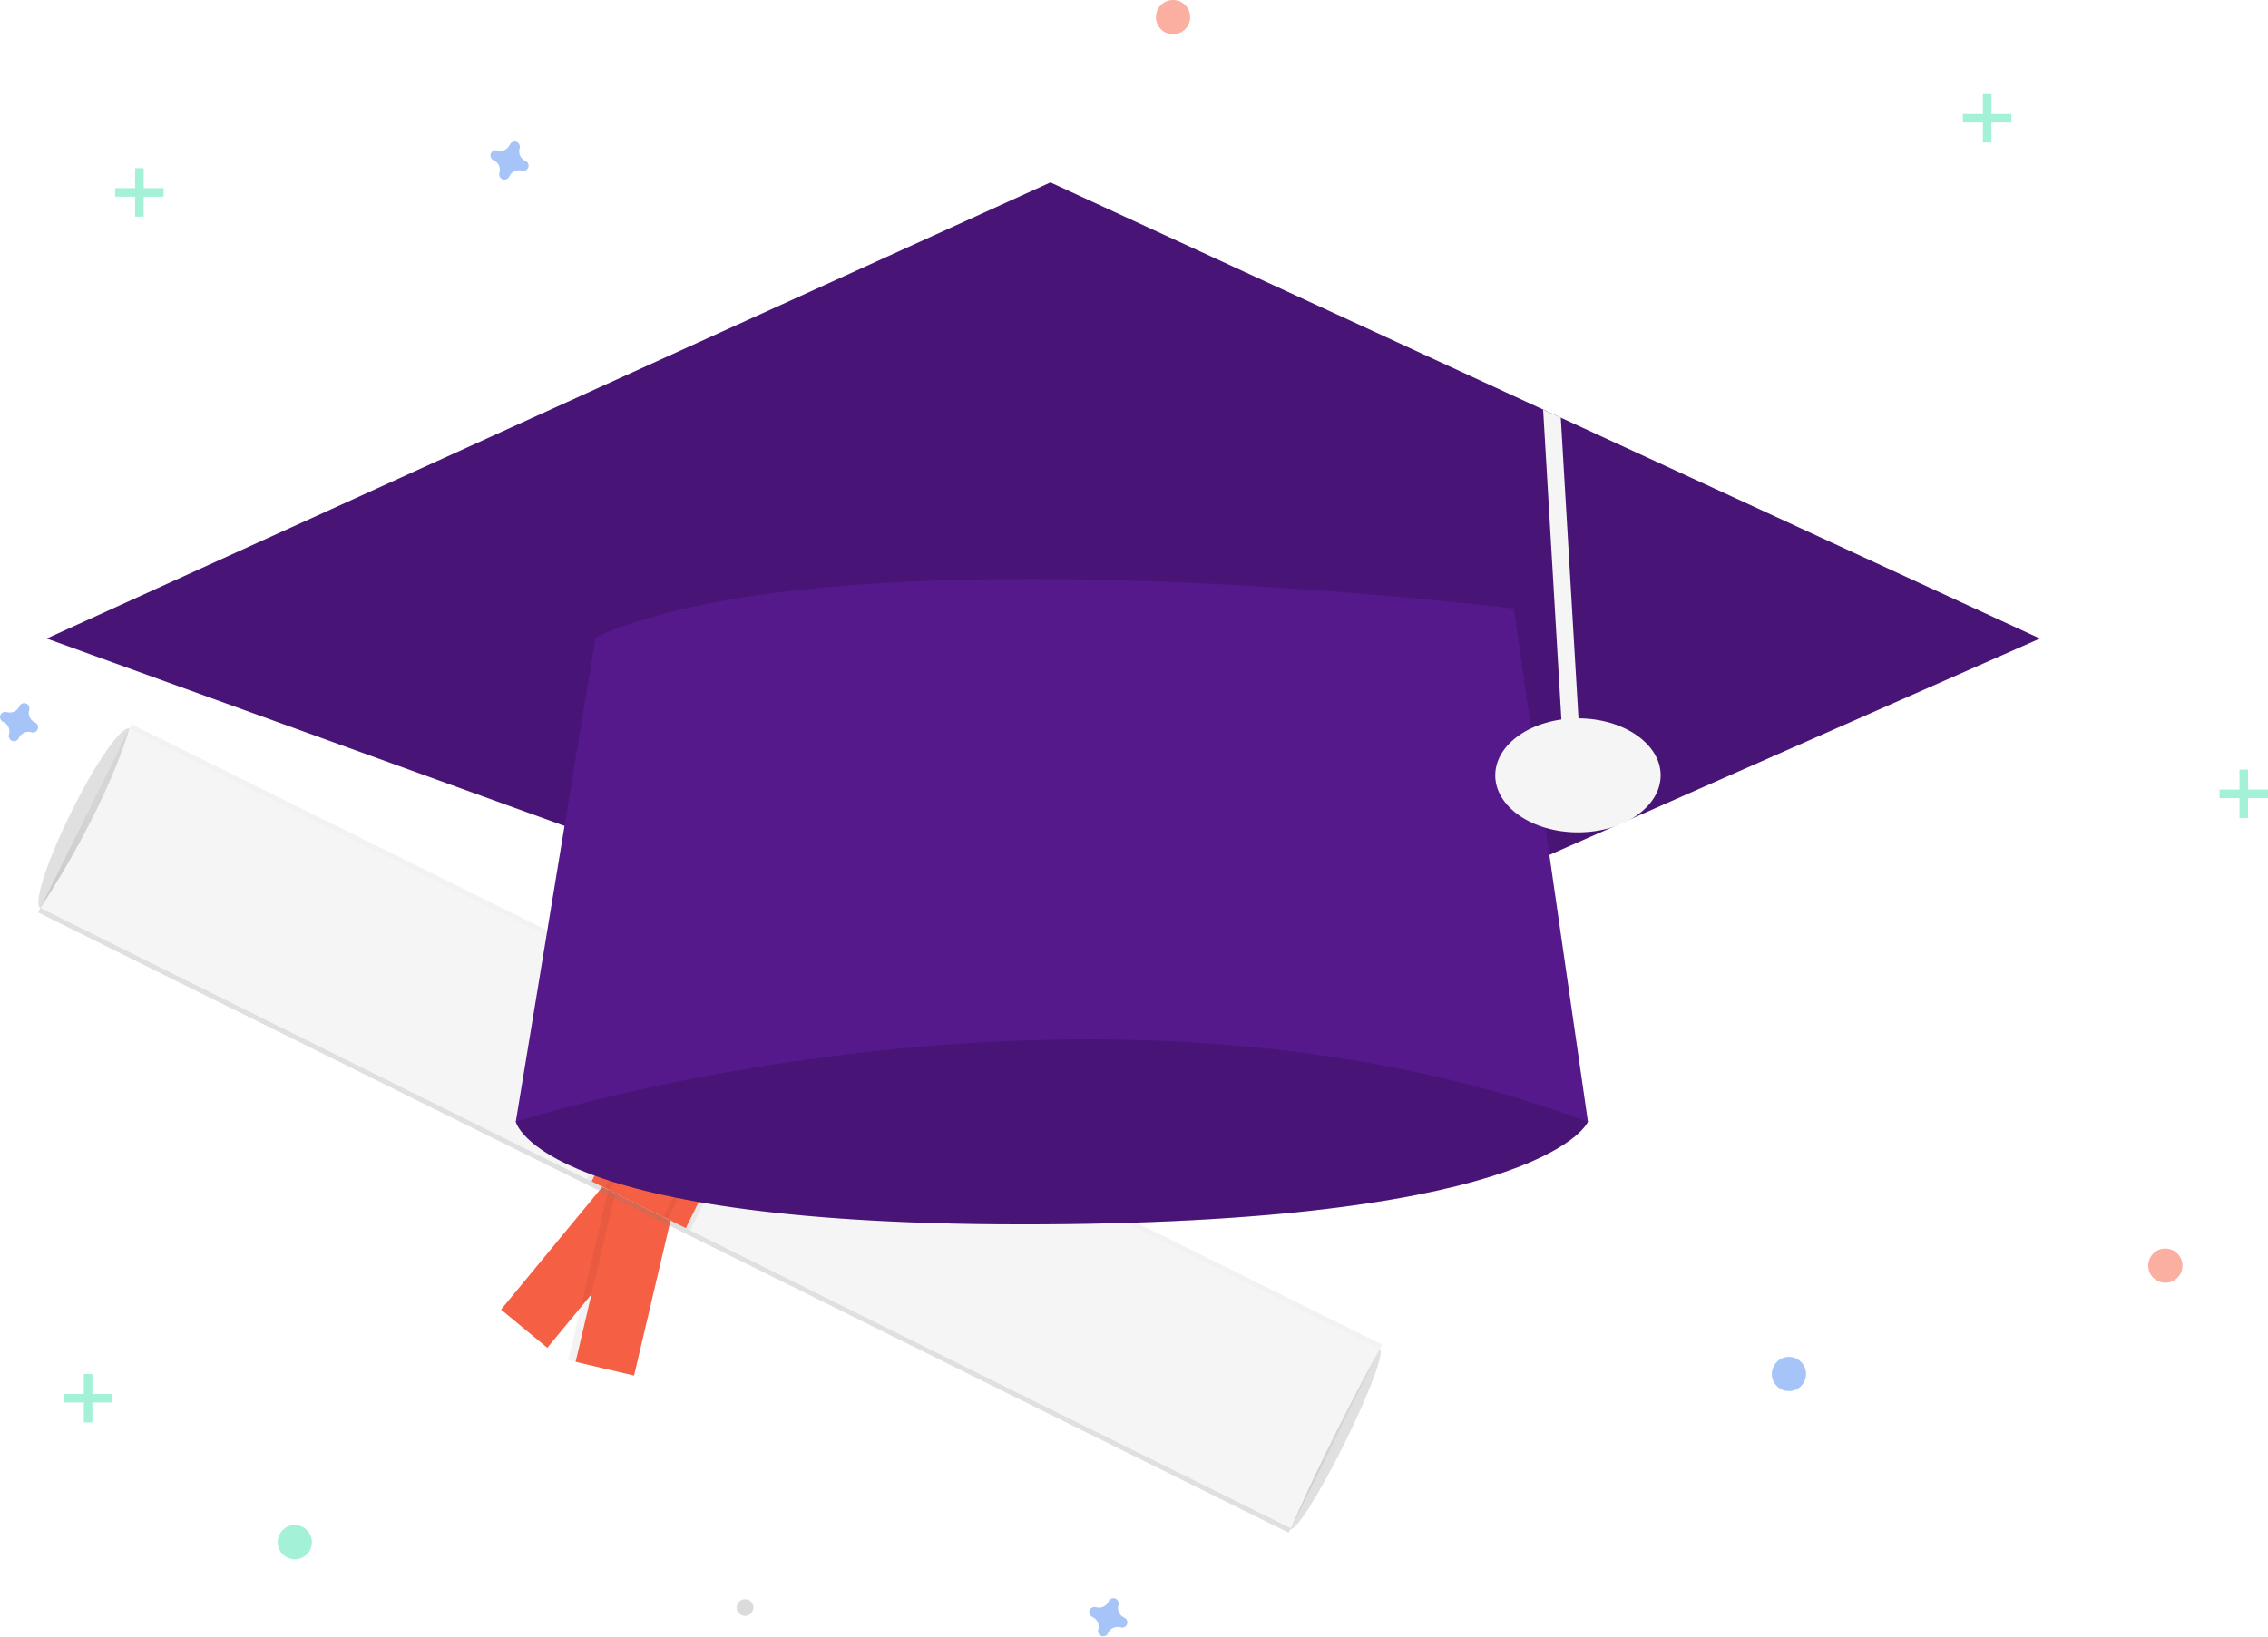
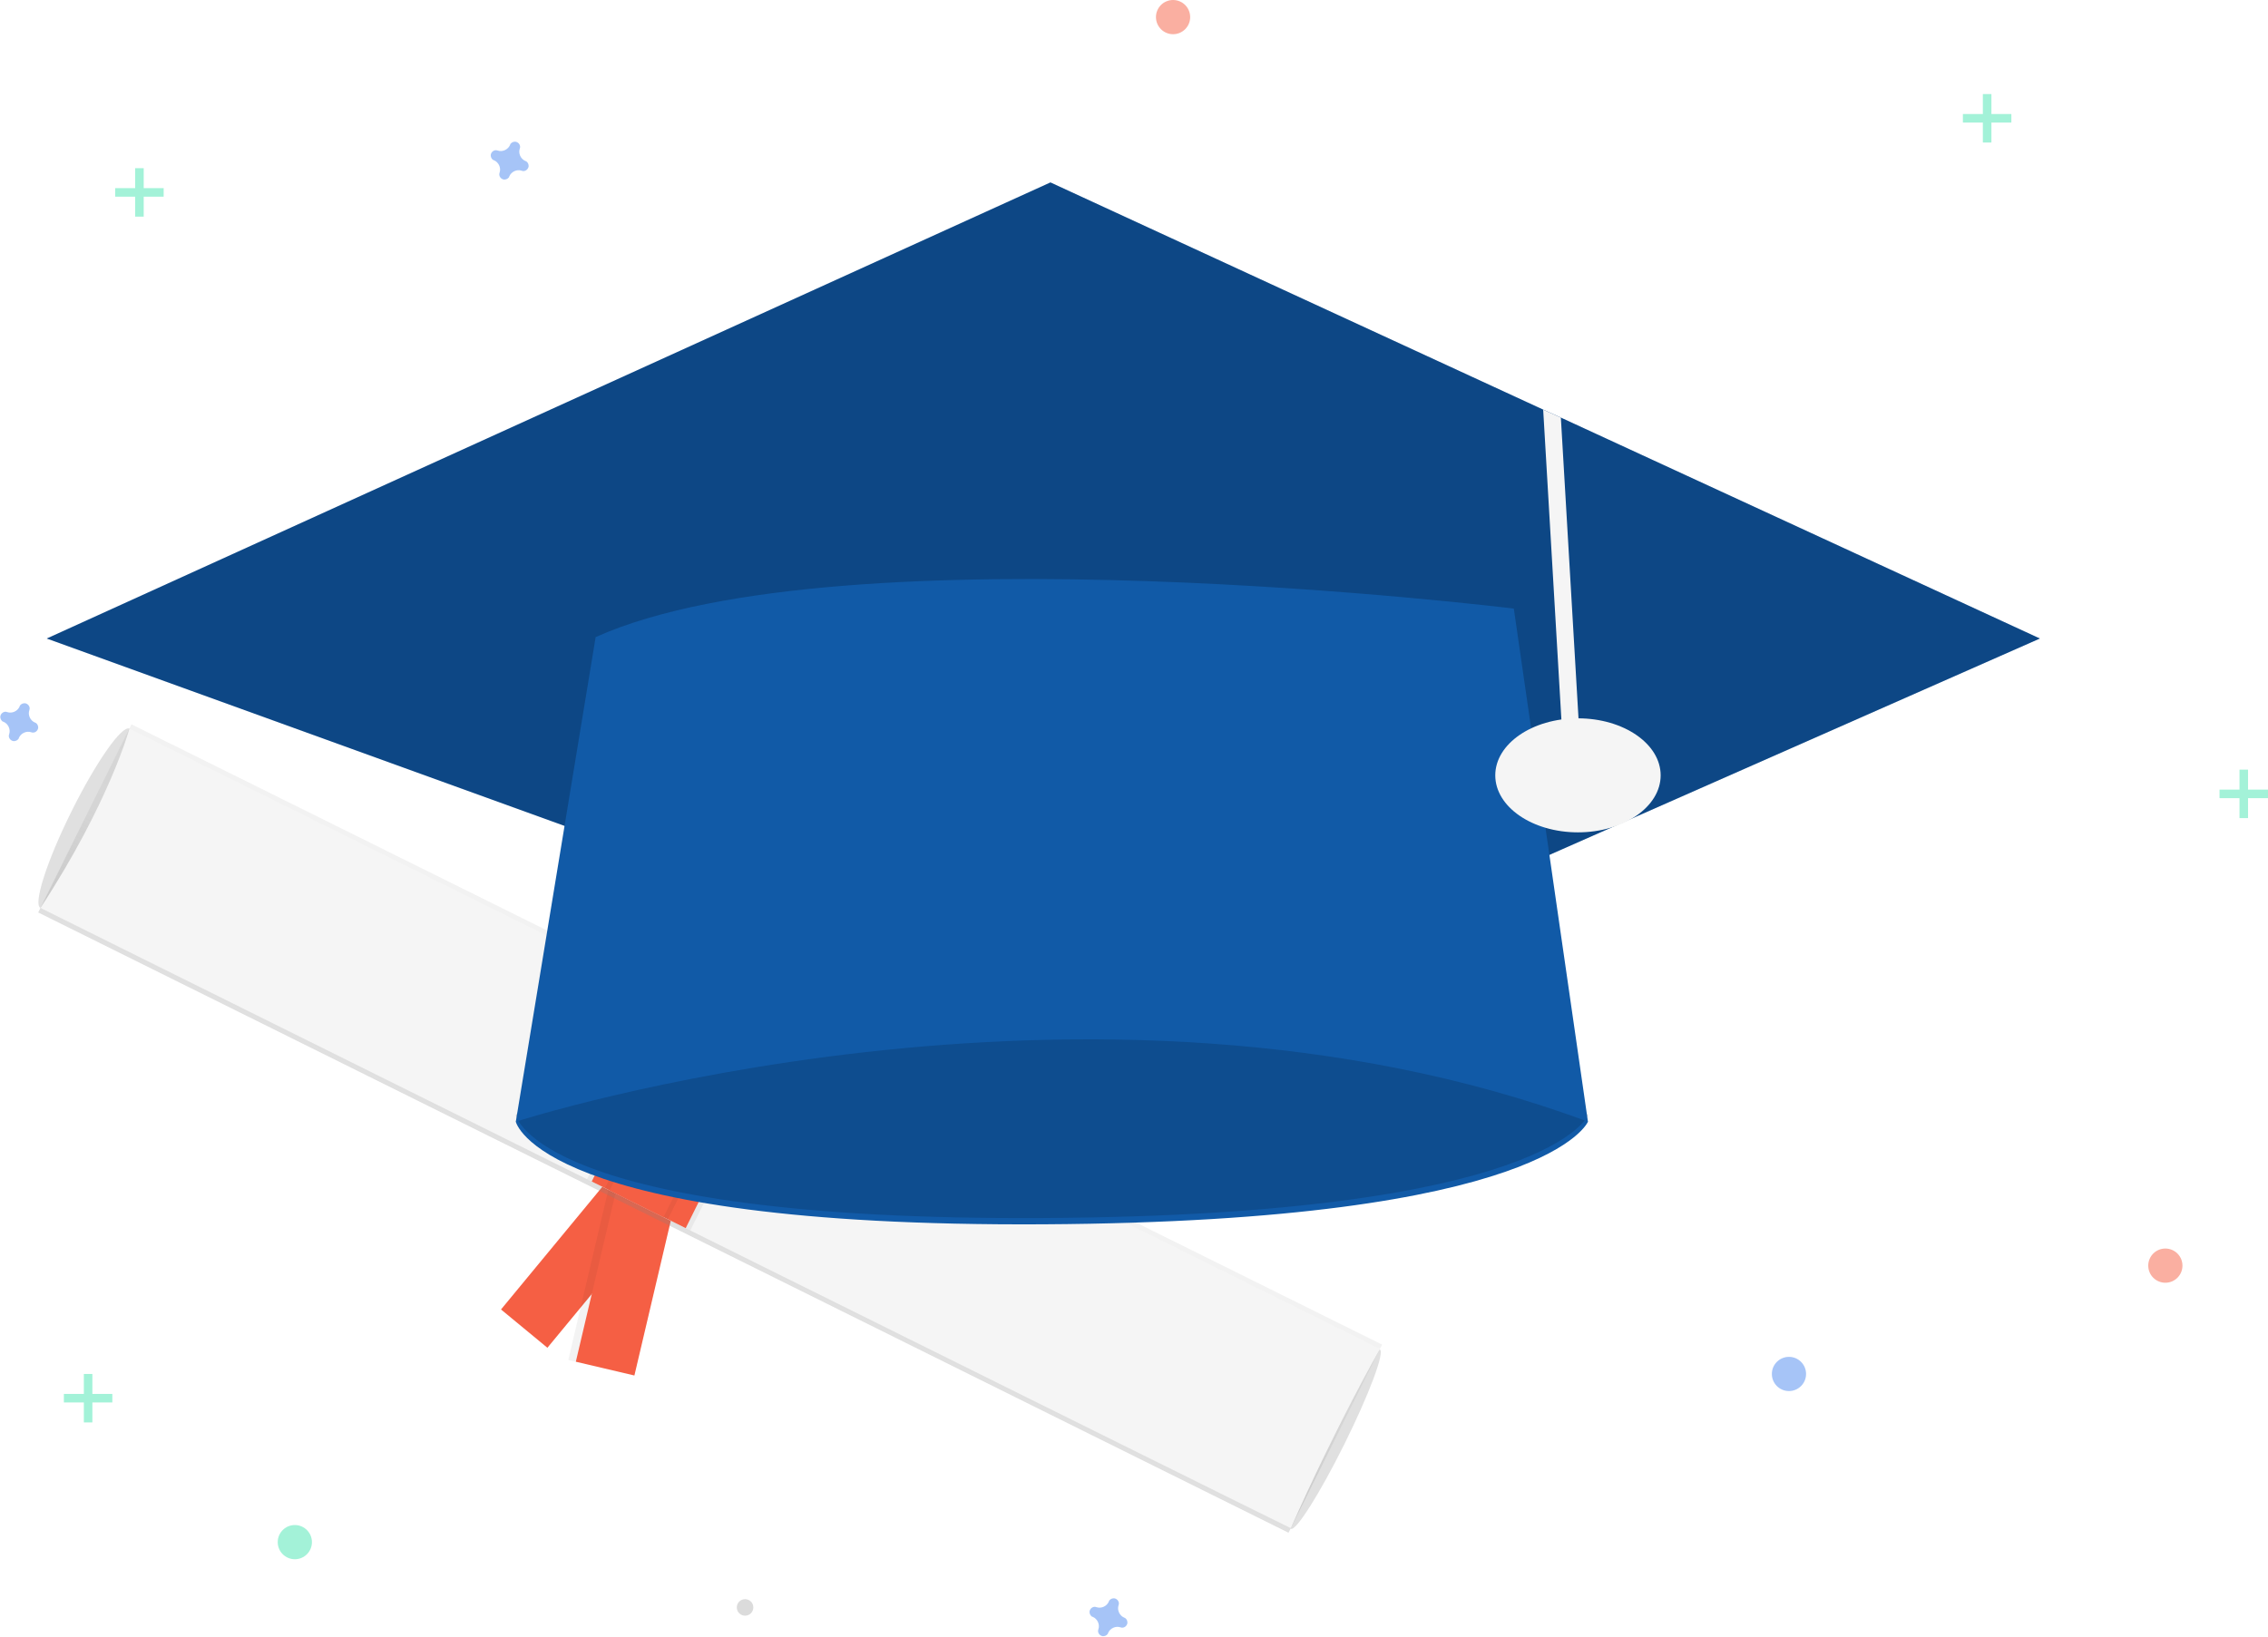
- <svg xmlns="http://www.w3.org/2000/svg" id="eb113788-f1f1-4c1f-be62-f1d0ea2e1eb6" data-name="Layer 1" width="795.394" height="574.038" viewBox="0 0 795.394 574.038">
-   <defs>
-     <linearGradient id="b2a81085-935f-40be-bb27-75940df8c338" x1="-450.79" y1="2803.047" x2="-450.79" y2="2729.348" gradientTransform="translate(3217.533 1009.658) rotate(90)" gradientUnits="userSpaceOnUse">
-       <stop offset="0" stop-color="gray" stop-opacity="0.25" />
-       <stop offset="0.535" stop-color="gray" stop-opacity="0.12" />
-       <stop offset="1" stop-color="gray" stop-opacity="0.1" />
-     </linearGradient>
-   </defs>
-   <ellipse cx="232.058" cy="450.069" rx="35.095" ry="5.264" transform="translate(-476.5567 294.9237) rotate(-63.61079)" fill="#e0e0e0" />
-   <ellipse cx="670.577" cy="667.856" rx="35.095" ry="3.577" transform="translate(-428.0369 808.7355) rotate(-63.61079)" fill="#e0e0e0" />
-   <rect x="397.953" y="566.935" width="21.057" height="70.19" transform="translate(274.5207 -285.2623) rotate(39.54732)" fill="#f55f44" />
-   <rect x="409.325" y="573.566" width="23.692" height="70.19" transform="translate(489.5496 1134.581) rotate(-166.7689)" opacity="0.05" />
-   <rect x="411.926" y="573.868" width="21.057" height="70.19" transform="translate(492.0121 1135.47) rotate(-166.7689)" fill="#f55f44" />
-   <rect x="414.486" y="314.082" width="73.699" height="489.572" transform="translate(-452.2022 551.7936) rotate(-63.61079)" fill="url(#b2a81085-935f-40be-bb27-75940df8c338)" />
-   <path d="M655.016,699.105c-8.584-4.118-444.844-220.718-438.556-217.598,24.214-36.957,31.197-62.875,31.197-62.875l438.556,217.598S670.811,663.259,655.016,699.105Z" transform="translate(-202.3028 -162.981)" fill="#f5f5f5" />
-   <rect x="421.725" y="519.094" width="40.359" height="70.19" transform="translate(90.06389 -301.6438) rotate(26.38921)" opacity="0.05" />
-   <rect x="423.48" y="519.094" width="36.849" height="70.19" transform="translate(90.06389 -301.6438) rotate(26.38921)" fill="#f55f44" />
-   <rect x="428.835" y="518.704" width="24.566" height="70.19" transform="translate(89.80867 -301.3351) rotate(26.38921)" opacity="0.05" />
-   <rect x="430.59" y="518.704" width="21.057" height="70.19" transform="translate(89.80867 -301.3351) rotate(26.38921)" fill="#f55f44" />
-   <circle cx="261.306" cy="563.925" r="2.926" fill="#dbdbdb" />
-   <g opacity="0.5">
-     <rect x="29.394" y="482" width="3" height="17" fill="#47e6b1" />
-     <rect x="231.697" y="644.981" width="3" height="17" transform="translate(684.3753 257.3028) rotate(90)" fill="#47e6b1" />
+ <svg xmlns="http://www.w3.org/2000/svg" version="1.1" id="eb113788-f1f1-4c1f-be62-f1d0ea2e1eb6" x="0px" y="0px" viewBox="0 0 795.4 574" style="enable-background:new 0 0 795.4 574;" xml:space="preserve">
+   <style type="text/css">
+ 	.st0{fill:#E0E0E0;}
+ 	.st1{fill:#F55F44;}
+ 	.st2{opacity:5.000000e-02;enable-background:new    ;}
+ 	.st3{fill:url(#SVGID_1_);}
+ 	.st4{fill:#F5F5F5;}
+ 	.st5{fill:#DBDBDB;}
+ 	.st6{opacity:0.5;}
+ 	.st7{fill:#47E6B1;}
+ 	.st8{opacity:0.5;fill:#4D8AF0;enable-background:new    ;}
+ 	.st9{opacity:0.5;fill:#F55F44;enable-background:new    ;}
+ 	.st10{opacity:0.5;fill:#47E6B1;enable-background:new    ;}
+ 	.st11{fill:#115AA7;}
+ 	.st12{opacity:0.15;fill:#010007;enable-background:new    ;}
+ 	.st13{opacity:0.21;fill:#000007;enable-background:new    ;}
+ </style>
+   <ellipse transform="matrix(0.4445 -0.8958 0.8958 0.4445 -240.6422 186.1413)" class="st0" cx="29.8" cy="287.1" rx="35.1" ry="5.3" />
+   <ellipse transform="matrix(0.4445 -0.8958 0.8958 0.4445 -192.1225 699.9531)" class="st0" cx="468.3" cy="504.9" rx="35.1" ry="3.6" />
+   <rect x="171.1" y="428.5" transform="matrix(0.6367 -0.7711 0.7711 0.6367 -263.6485 318.484)" class="st1" width="70.2" height="21.1" />
+   <rect x="183.8" y="433.8" transform="matrix(0.2289 -0.9735 0.9735 0.2289 -265.0755 556.7316)" class="st2" width="70.2" height="23.7" />
+   <rect x="185.1" y="435.5" transform="matrix(0.2289 -0.9735 0.9735 0.2289 -264.3799 558.2128)" class="st1" width="70.2" height="21.1" />
+   <linearGradient id="SVGID_1_" gradientUnits="userSpaceOnUse" x1="-424.983" y1="-2121.121" x2="-424.983" y2="-2047.422" gradientTransform="matrix(0.8958 0.4445 0.4445 -0.8958 1556.12 -1282.304)">
+     <stop offset="0" style="stop-color:#808080;stop-opacity:0.25" />
+     <stop offset="0.535" style="stop-color:#808080;stop-opacity:0.12" />
+     <stop offset="1" style="stop-color:#808080;stop-opacity:0.1" />
+   </linearGradient>
+   <polygon class="st3" points="13.4,320.1 46.1,254.1 484.7,471.7 451.9,537.7 " />
+   <path class="st4" d="M452.7,536.1C444.1,532,7.9,315.4,14.2,318.5c24.2-37,31.2-62.9,31.2-62.9l438.6,217.6  C483.9,473.2,468.5,500.3,452.7,536.1z" />
+   <rect x="204.5" y="371" transform="matrix(0.4445 -0.8958 0.8958 0.4445 -217.3352 431.9631)" class="st2" width="70.2" height="40.4" />
+   <rect x="204.5" y="372.8" transform="matrix(0.4445 -0.8958 0.8958 0.4445 -217.3352 431.9631)" class="st1" width="70.2" height="36.8" />
+   <rect x="203.7" y="378.5" transform="matrix(0.4445 -0.8958 0.8958 0.4445 -217.4225 431.0424)" class="st2" width="70.2" height="24.6" />
+   <rect x="203.7" y="380.3" transform="matrix(0.4445 -0.8958 0.8958 0.4445 -217.4225 431.0424)" class="st1" width="70.2" height="21.1" />
+   <circle class="st5" cx="261.3" cy="563.9" r="2.9" />
+   <g class="st6">
+     <rect x="29.4" y="482" class="st7" width="3" height="17" />
+     <rect x="22.4" y="489" class="st7" width="17" height="3" />
  </g>
-   <g opacity="0.5">
-     <rect x="785.394" y="270" width="3" height="17" fill="#47e6b1" />
-     <rect x="987.697" y="432.981" width="3" height="17" transform="translate(1228.375 -710.6972) rotate(90)" fill="#47e6b1" />
+   <g class="st6">
+     <rect x="785.4" y="270" class="st7" width="3" height="17" />
+     <rect x="778.4" y="277" class="st7" width="17" height="3" />
  </g>
-   <g opacity="0.5">
-     <rect x="47.394" y="59" width="3" height="17" fill="#47e6b1" />
-     <rect x="249.697" y="221.981" width="3" height="17" transform="translate(279.3753 -183.6972) rotate(90)" fill="#47e6b1" />
+   <g class="st6">
+     <rect x="47.4" y="59" class="st7" width="3" height="17" />
+     <rect x="40.4" y="66" class="st7" width="17" height="3" />
  </g>
-   <g opacity="0.5">
-     <rect x="695.394" y="33" width="3" height="17" fill="#47e6b1" />
-     <rect x="897.697" y="195.981" width="3" height="17" transform="translate(901.3753 -857.6972) rotate(90)" fill="#47e6b1" />
+   <g class="st6">
+     <rect x="695.4" y="33" class="st7" width="3" height="17" />
+     <rect x="688.4" y="40" class="st7" width="17" height="3" />
  </g>
-   <path d="M214.593,416.437a3.675,3.675,0,0,1-2.047-4.441,1.766,1.766,0,0,0,.08-.408h0a1.843,1.843,0,0,0-3.31-1.221h0a1.766,1.766,0,0,0-.204.362,3.675,3.675,0,0,1-4.441,2.047,1.766,1.766,0,0,0-.408-.08h0a1.843,1.843,0,0,0-1.221,3.31h0a1.766,1.766,0,0,0,.362.204,3.675,3.675,0,0,1,2.047,4.441,1.766,1.766,0,0,0-.08.408h0a1.843,1.843,0,0,0,3.31,1.221h0a1.766,1.766,0,0,0,.204-.362,3.675,3.675,0,0,1,4.441-2.047,1.767,1.767,0,0,0,.408.08h0a1.843,1.843,0,0,0,1.221-3.31h0A1.767,1.767,0,0,0,214.593,416.437Z" transform="translate(-202.3028 -162.981)" fill="#4d8af0" opacity="0.5" />
-   <path d="M386.593,219.437a3.675,3.675,0,0,1-2.047-4.441,1.766,1.766,0,0,0,.08-.408h0a1.843,1.843,0,0,0-3.31-1.221h0a1.766,1.766,0,0,0-.204.362,3.675,3.675,0,0,1-4.441,2.047,1.766,1.766,0,0,0-.408-.08h0a1.843,1.843,0,0,0-1.221,3.31h0a1.766,1.766,0,0,0,.362.204,3.675,3.675,0,0,1,2.047,4.441,1.766,1.766,0,0,0-.08.408h0a1.843,1.843,0,0,0,3.31,1.221h0a1.766,1.766,0,0,0,.204-.362,3.675,3.675,0,0,1,4.441-2.047,1.767,1.767,0,0,0,.408.08h0a1.843,1.843,0,0,0,1.221-3.31h0A1.767,1.767,0,0,0,386.593,219.437Z" transform="translate(-202.3028 -162.981)" fill="#4d8af0" opacity="0.5" />
-   <path d="M596.593,730.437a3.675,3.675,0,0,1-2.047-4.441,1.766,1.766,0,0,0,.08-.408h0a1.843,1.843,0,0,0-3.31-1.221h0a1.766,1.766,0,0,0-.204.362,3.675,3.675,0,0,1-4.441,2.047,1.766,1.766,0,0,0-.408-.08h0a1.843,1.843,0,0,0-1.221,3.31h0a1.766,1.766,0,0,0,.362.204,3.675,3.675,0,0,1,2.047,4.441,1.766,1.766,0,0,0-.08.408h0a1.843,1.843,0,0,0,3.31,1.221h0a1.766,1.766,0,0,0,.204-.362,3.675,3.675,0,0,1,4.441-2.047,1.767,1.767,0,0,0,.408.08h0a1.843,1.843,0,0,0,1.221-3.31h0A1.767,1.767,0,0,0,596.593,730.437Z" transform="translate(-202.3028 -162.981)" fill="#4d8af0" opacity="0.5" />
-   <circle cx="759.394" cy="444" r="6" fill="#f55f44" opacity="0.5" />
-   <circle cx="627.394" cy="482" r="6" fill="#4d8af0" opacity="0.5" />
-   <circle cx="103.394" cy="541" r="6" fill="#47e6b1" opacity="0.5" />
-   <circle cx="411.394" cy="6" r="6" fill="#f55f44" opacity="0.5" />
-   <path d="M407.197,520.481l-24,36s8,37,185,36,191-36,191-36l-33-48-101-69Z" transform="translate(-202.3028 -162.981)" fill="#55198b" />
-   <path d="M407.197,520.481l-24,36s8,37,185,36,191-36,191-36l-33-48-101-69Z" transform="translate(-202.3028 -162.981)" opacity="0.15" />
-   <polygon points="715.394 224 400.394 363 16.394 224 368.394 64 541.184 143.67 547.374 146.53 715.394 224" fill="#55198b" />
-   <polygon points="715.394 224 400.394 363 16.394 224 368.394 64 541.184 143.67 547.374 146.53 715.394 224" opacity="0.15" />
-   <polygon points="553.894 257.32 547.894 257.68 541.184 143.67 547.374 146.53 553.894 257.32" fill="#f5f5f5" />
-   <path d="M411.197,386.481l-28,170s201-65,376,0l-26-180S498.197,347.481,411.197,386.481Z" transform="translate(-202.3028 -162.981)" fill="#55198b" />
-   <ellipse cx="553.394" cy="272" rx="29" ry="20" fill="#f5f5f5" />
+   <path class="st8" d="M12.3,253.5c-1.7-0.7-2.6-2.7-2-4.4c0-0.1,0.1-0.3,0.1-0.4l0,0c0.1-1-0.7-1.9-1.7-2c-0.6,0-1.2,0.2-1.6,0.7l0,0  c-0.1,0.1-0.2,0.2-0.2,0.4c-0.7,1.7-2.7,2.6-4.4,2c-0.1,0-0.3-0.1-0.4-0.1l0,0c-1-0.1-1.9,0.7-2,1.7c0,0.6,0.2,1.2,0.7,1.6l0,0  c0.1,0.1,0.2,0.2,0.4,0.2c1.7,0.7,2.6,2.7,2,4.4c0,0.1-0.1,0.3-0.1,0.4l0,0c-0.1,1,0.7,1.9,1.7,2c0.6,0,1.2-0.2,1.6-0.7l0,0  c0.1-0.1,0.2-0.2,0.2-0.4c0.7-1.7,2.7-2.6,4.4-2c0.1,0,0.3,0.1,0.4,0.1l0,0c1,0.1,1.9-0.7,2-1.7c0-0.6-0.2-1.2-0.7-1.6l0,0  C12.5,253.6,12.4,253.5,12.3,253.5z" />
+   <path class="st8" d="M184.3,56.5c-1.7-0.7-2.6-2.7-2-4.4c0-0.1,0.1-0.3,0.1-0.4l0,0c0.1-1-0.7-1.9-1.7-2c-0.6,0-1.2,0.2-1.6,0.7l0,0  c-0.1,0.1-0.2,0.2-0.2,0.4c-0.7,1.7-2.7,2.6-4.4,2c-0.1,0-0.3-0.1-0.4-0.1l0,0c-1-0.1-1.9,0.7-2,1.7c0,0.6,0.2,1.2,0.7,1.6l0,0  c0.1,0.1,0.2,0.2,0.4,0.2c1.7,0.7,2.6,2.7,2,4.4c0,0.1-0.1,0.3-0.1,0.4l0,0c-0.1,1,0.7,1.9,1.7,2c0.6,0,1.2-0.2,1.6-0.7l0,0  c0.1-0.1,0.2-0.2,0.2-0.4c0.7-1.7,2.7-2.6,4.4-2c0.1,0,0.3,0.1,0.4,0.1l0,0c1,0.1,1.9-0.7,2-1.7c0-0.6-0.2-1.2-0.7-1.6l0,0  C184.5,56.6,184.4,56.5,184.3,56.5z" />
+   <path class="st8" d="M394.3,567.5c-1.7-0.7-2.6-2.7-2-4.4c0-0.1,0.1-0.3,0.1-0.4l0,0c0.1-1-0.7-1.9-1.7-2c-0.6,0-1.2,0.2-1.6,0.7  l0,0c-0.1,0.1-0.2,0.2-0.2,0.4c-0.7,1.7-2.7,2.6-4.4,2c-0.1,0-0.3-0.1-0.4-0.1l0,0c-1-0.1-1.9,0.7-2,1.7c0,0.6,0.2,1.2,0.7,1.6l0,0  c0.1,0.1,0.2,0.2,0.4,0.2c1.7,0.7,2.6,2.7,2,4.4c0,0.1-0.1,0.3-0.1,0.4l0,0c-0.1,1,0.7,1.9,1.7,2c0.6,0,1.2-0.2,1.6-0.7l0,0  c0.1-0.1,0.2-0.2,0.2-0.4c0.7-1.7,2.7-2.6,4.4-2c0.1,0,0.3,0.1,0.4,0.1l0,0c1,0.1,1.9-0.7,2-1.7c0-0.6-0.2-1.2-0.7-1.6l0,0  C394.5,567.6,394.4,567.5,394.3,567.5z" />
+   <circle class="st9" cx="759.4" cy="444" r="6" />
+   <circle class="st8" cx="627.4" cy="482" r="6" />
+   <circle class="st10" cx="103.4" cy="541" r="6" />
+   <circle class="st9" cx="411.4" cy="6" r="6" />
+   <path class="st11" d="M204.9,357.5l-24,36c0,0,8,37,185,36s191-36,191-36l-33-48l-101-69L204.9,357.5z" />
+   <path class="st12" d="M204.9,355.3l-24,36c0,0,8,37,185,36s191-36,191-36l-33-48l-101-69L204.9,355.3z" />
+   <polygon class="st11" points="715.4,224 400.4,363 16.4,224 368.4,64 541.2,143.7 547.4,146.5 " />
+   <polygon class="st13" points="715.4,224 400.4,363 16.4,224 368.4,64 541.2,143.7 547.4,146.5 " />
+   <polygon class="st4" points="553.9,257.3 547.9,257.7 541.2,143.7 547.4,146.5 " />
+   <path class="st11" d="M208.9,223.5l-28,170c0,0,201-65,376,0l-26-180C530.9,213.5,295.9,184.5,208.9,223.5z" />
+   <ellipse class="st4" cx="553.4" cy="272" rx="29" ry="20" />
</svg>
